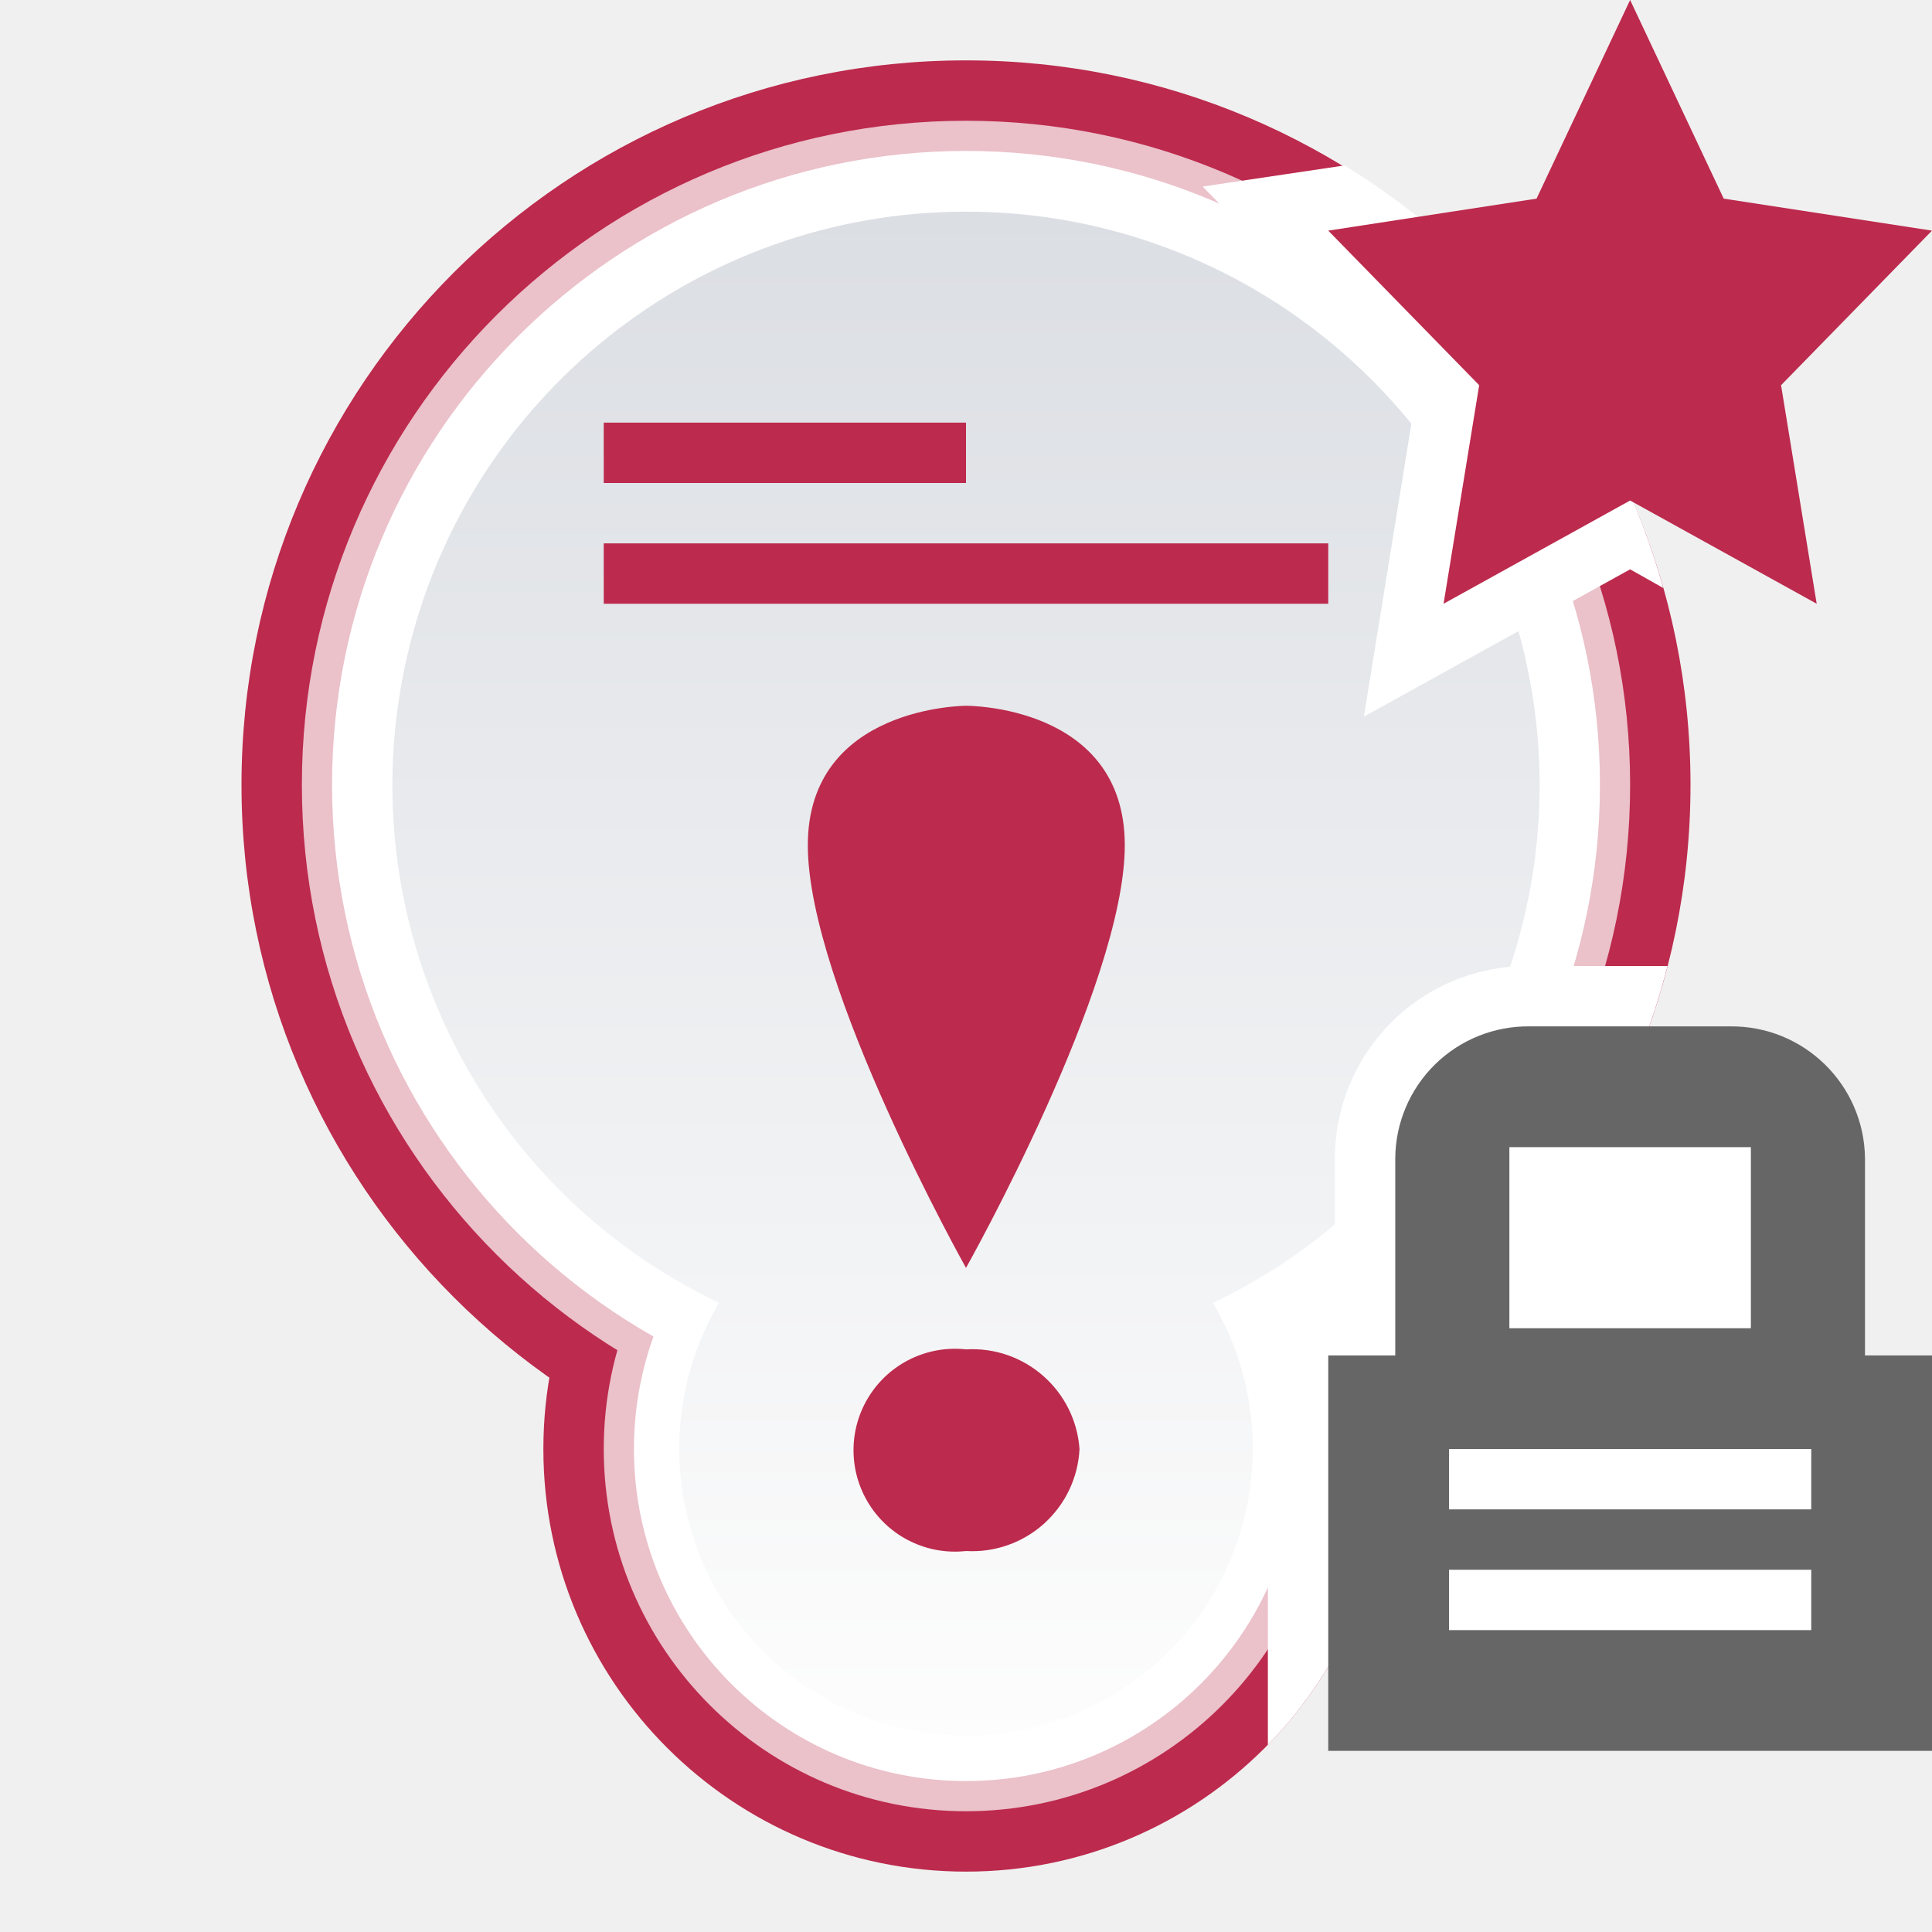
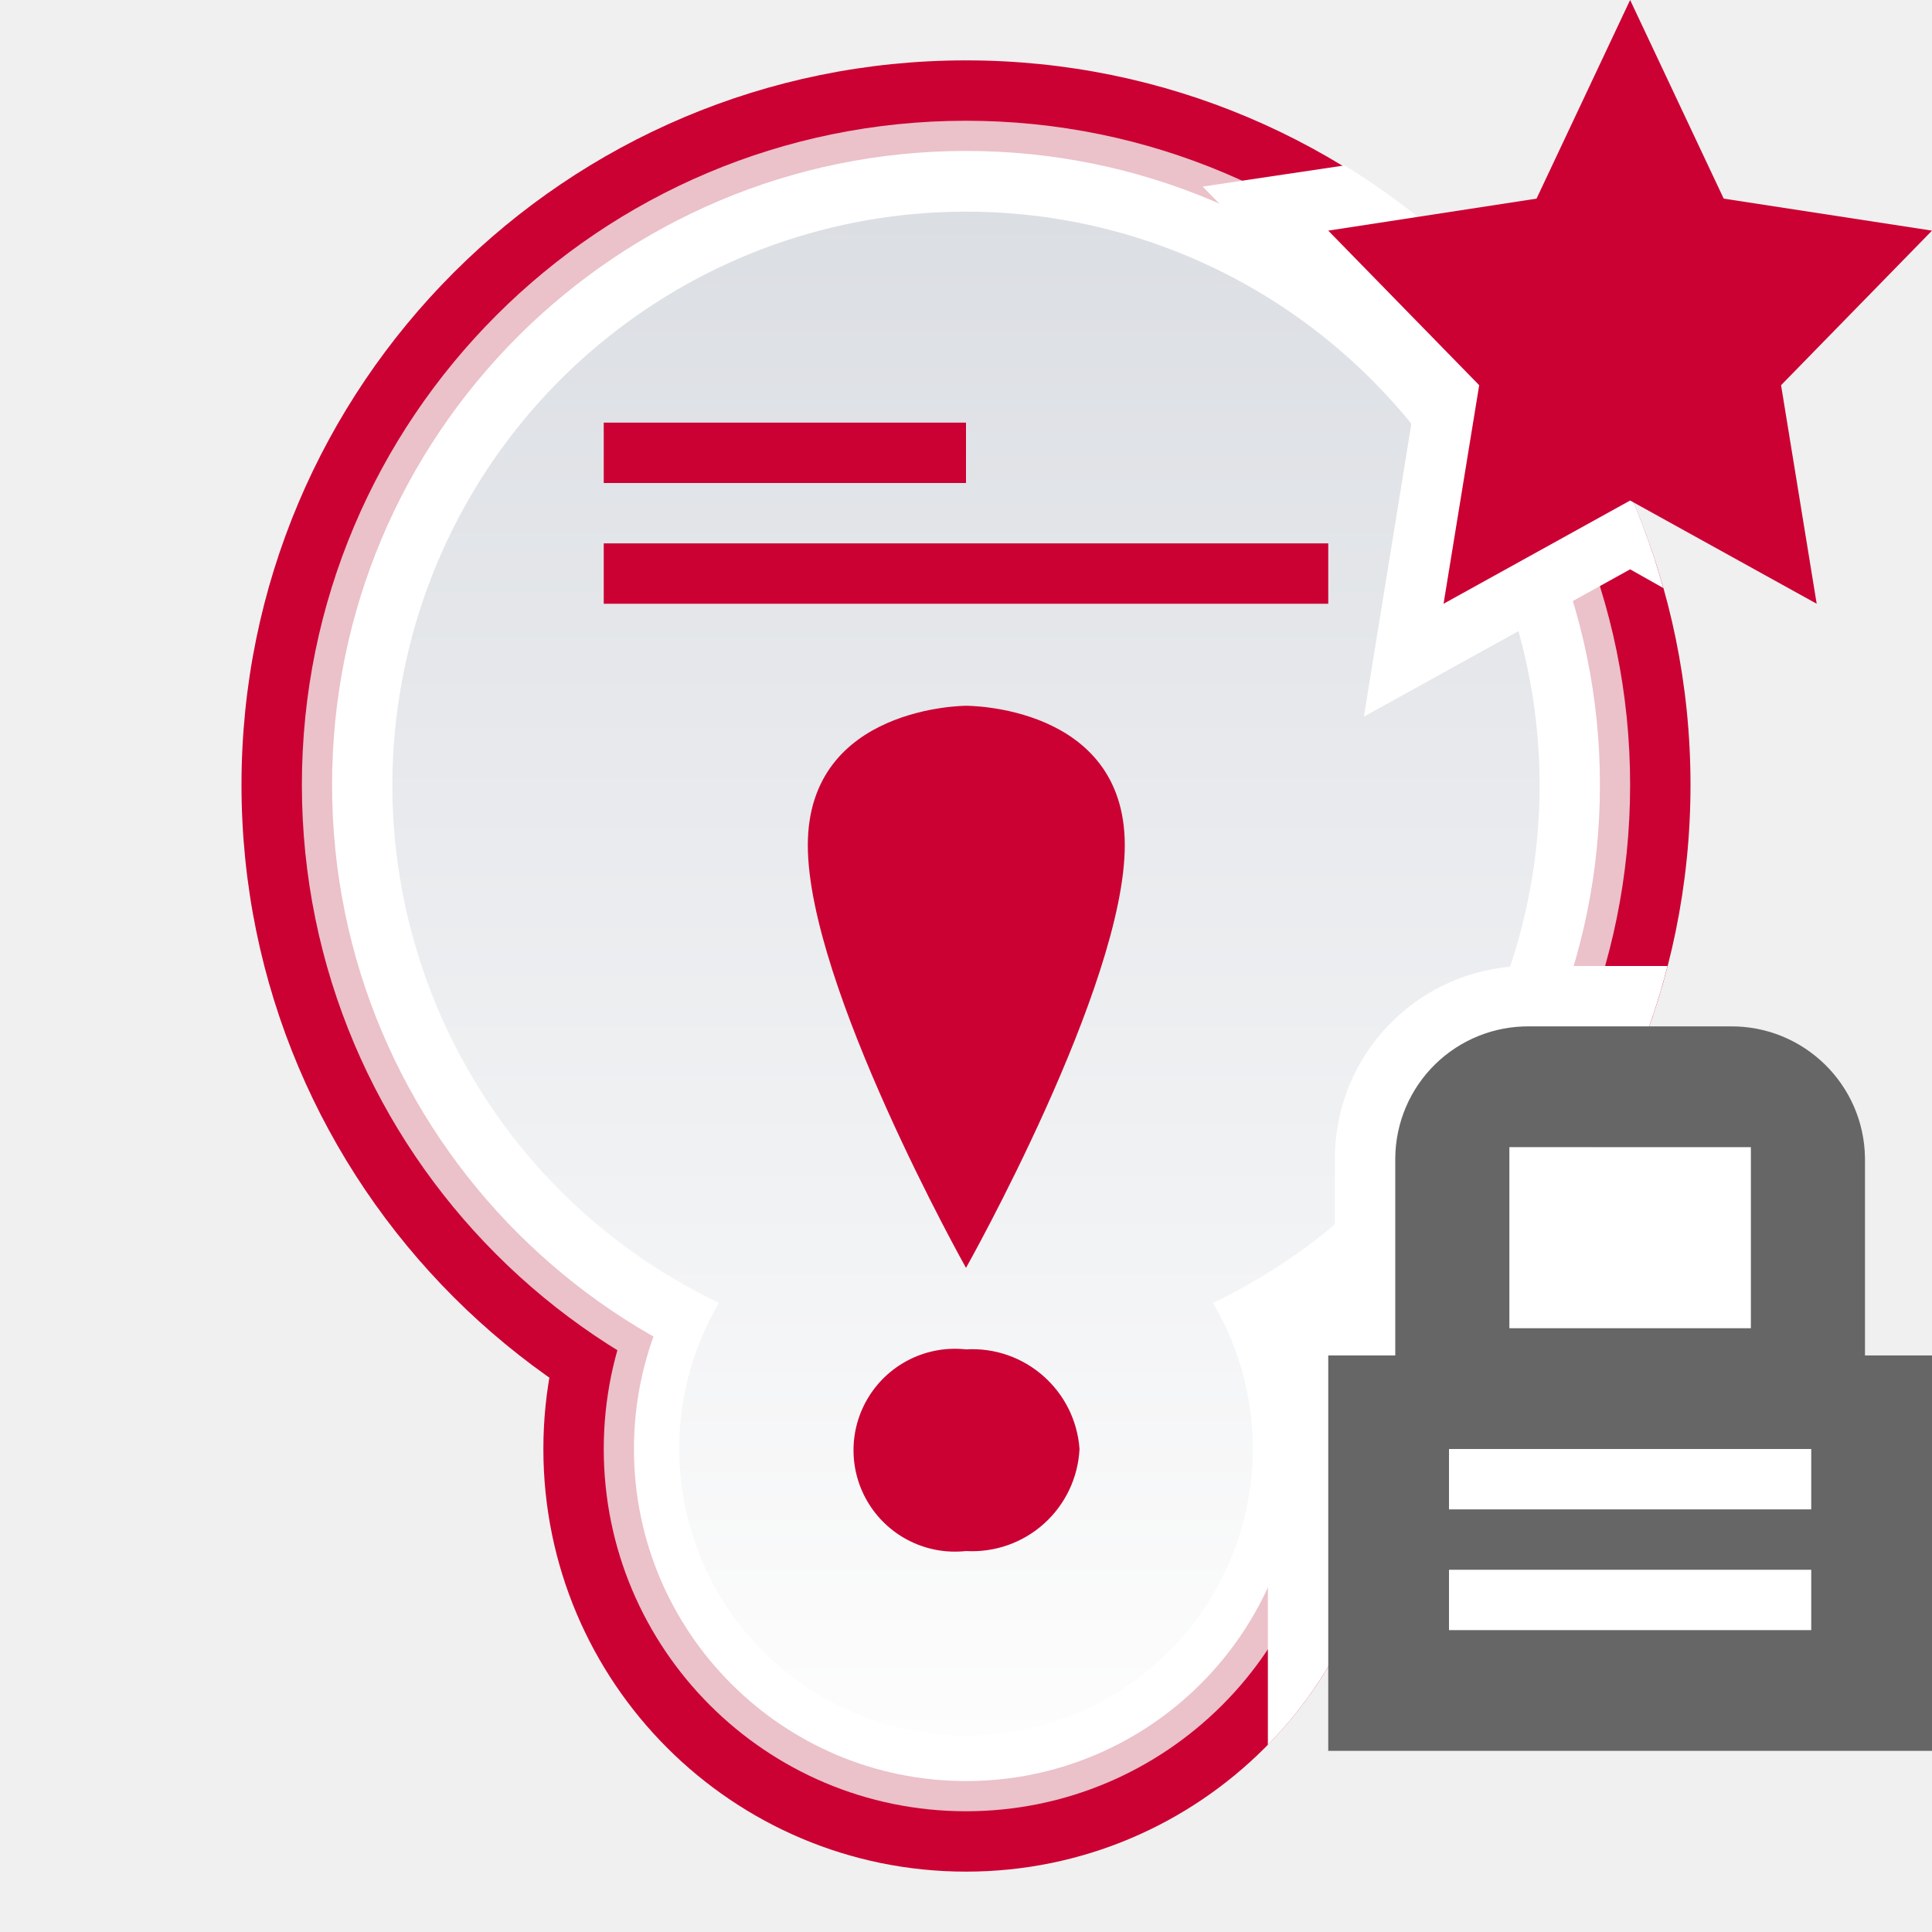
<svg xmlns="http://www.w3.org/2000/svg" width="32" height="32" viewBox="0 0 32 32">
  <defs>
    <style>.cls-1 {
        fill: none;
      }

      .cls-2, .cls-6 {
-         fill: #bc2a4d;
+         fill: #cb0033;
      }

      .cls-3 {
        fill: #ebc1ca;
      }

      .cls-4, .cls-7 {
        fill: #fff;
      }

      .cls-5, .cls-6, .cls-7, .cls-8 {
        fill-rule: evenodd;
      }

      .cls-5 {
        fill: url(#Nepojmenovaný_přechod_38);
      }

      .cls-8 {
        fill: #666;
      }</style>
    <linearGradient id="Nepojmenovaný_přechod_38" x1="-127.5" x2="-127.5" y1="33.82" y2="32.82" data-name="Nepojmenovaný přechod 38" gradientTransform="matrix(19 0 0 -25.25 2438.5 857.5)" gradientUnits="userSpaceOnUse">
      <stop stop-color="#dbdee3" offset="0" />
      <stop stop-color="#fdfdfd" offset="1" />
    </linearGradient>
  </defs>
  <g id="Vrstva_2" data-name="Vrstva 2">
    <g id="Vrstva_1-2" data-name="Vrstva 1">
      <g id="unread">
        <g id="sticky_unread_locked_mine" data-name="sticky unread locked mine">
          <path class="cls-1" d="M0,0H32V32H0Z" />
          <path class="cls-2" d="M28,13A12,12,0,1,1,16,1,12,12,0,0,1,28,13" />
          <path class="cls-2" d="m23 24a7 7 0 1 1-7-7 7 7 0 0 1 7 7" />
          <path class="cls-3" d="M27,13A11,11,0,1,1,16,2,11,11,0,0,1,27,13" />
          <path class="cls-3" d="m22 24a6 6 0 1 1-6-6 6 6 0 0 1 6 6" />
          <path class="cls-4" d="M26.5,13A10.5,10.5,0,1,1,16,2.5,10.5,10.5,0,0,1,26.5,13" />
          <path class="cls-4" d="m21.5 24a5.5 5.5 0 1 1-5.5-5.5 5.5 5.5 0 0 1 5.5 5.5" />
          <path class="cls-5" d="m20.09 21.58a9.5 9.5 0 1 0-8.18 0 4.75 4.75 0 1 0 8.18 0z" />
          <path class="cls-6" d="m13.38 14c0 2.33 2.62 7 2.62 7s2.63-4.67 2.63-7-2.63-2.31-2.63-2.31-2.62 0-2.62 2.31zm4.5 10a1.78 1.78 0 0 1-1.88 1.69 1.68 1.68 0 1 1 0-3.34 1.78 1.78 0 0 1 1.88 1.65z" />
          <path class="cls-6" d="M16,8H10V7h6Zm6,2H10V9H22Z" />
          <g id="star-copy-22">
            <path class="cls-7" d="M22.59,11.87,27,9.43l.55.31a12,12,0,0,0-5.28-7l-2.35.35,3.51,3.6Z" />
            <path class="cls-2" d="M27,8.29,30.09,10,29.5,6.38,32,3.82l-3.45-.53L27,0,25.45,3.29,22,3.82l2.5,2.56L23.91,10Z" />
          </g>
          <g id="lock-copy-18">
            <path class="cls-4" d="M26.39,19a11.77,11.77,0,0,0,1.23-3H25.34a3.19,3.19,0,0,0-3.23,3.18v2.27H21V28.9A7,7,0,0,0,23,24a6.56,6.56,0,0,0-.1-1.18,11.46,11.46,0,0,0,1.1-.88V27h6V19Z" />
            <path class="cls-8" d="M30.89,19.18v3.27H32V29H22V22.45h1.11V19.18A2.2,2.2,0,0,1,25.34,17h3.32A2.21,2.21,0,0,1,30.89,19.18ZM25,19h4v3H25Zm-1,5v1h6V24Zm0,2v1h6V26Z" />
          </g>
        </g>
      </g>
    </g>
  </g>
</svg>
